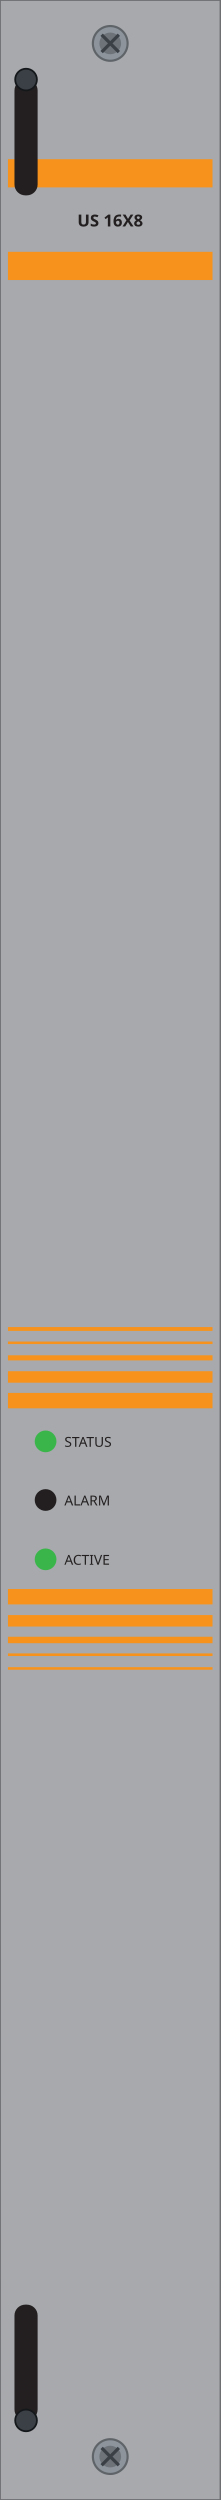
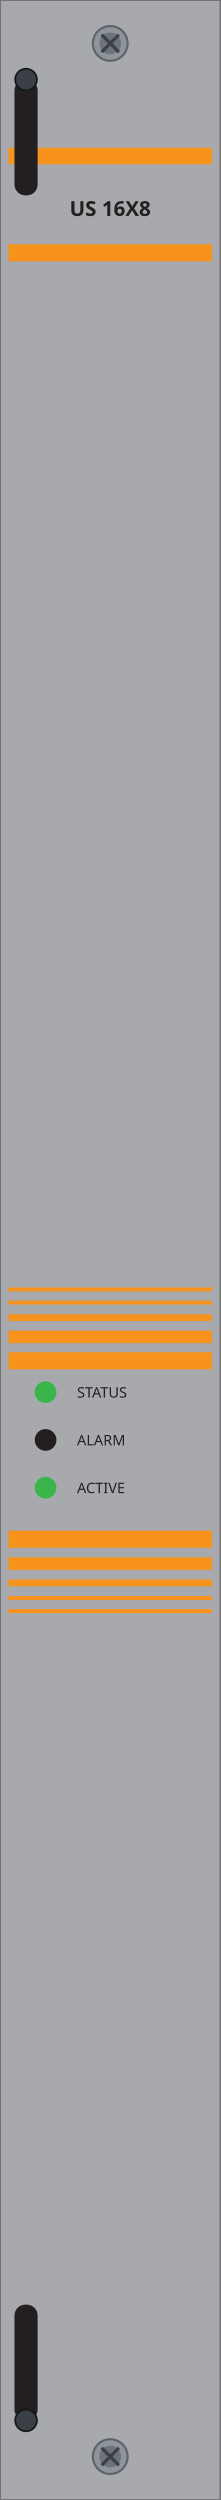
<svg xmlns="http://www.w3.org/2000/svg" width="30.47mm" height="345.5mm" viewBox="0 0 30.47 345.5">
  <rect id="plate" x="0" y="0" width="30.47" height="345.5" fill="#a7a9ac" stroke="#6d6f71" stroke-width="0.25" />
  <g id="silkscreen">
-     <rect x="1.1" y="22.0" width="28.27" height="3.9" fill="#f7931d" />
-     <rect x="1.1" y="34.8" width="28.27" height="3.9" fill="#f7931d" />
-     <text id="model" x="15.235" y="31.3" font-family="sans-serif" font-size="2.3" font-weight="bold" text-anchor="middle" fill="#231f20">US 16X8</text>
-     <rect x="1.1" y="183.4" width="28.27" height="0.53" fill="#f7931d" />
-     <rect x="1.1" y="185.4" width="28.27" height="0.35" fill="#f7931d" />
-     <rect x="1.1" y="187.3" width="28.27" height="0.71" fill="#f7931d" />
-     <rect x="1.1" y="189.5" width="28.27" height="1.59" fill="#f7931d" />
-     <rect x="1.1" y="192.5" width="28.27" height="2.13" fill="#f7931d" />
-     <rect x="1.1" y="219.6" width="28.27" height="2.13" fill="#f7931d" />
-     <rect x="1.1" y="223.2" width="28.27" height="1.59" fill="#f7931d" />
-     <rect x="1.1" y="226.2" width="28.27" height="0.89" fill="#f7931d" />
-     <rect x="1.1" y="228.5" width="28.27" height="0.36" fill="#f7931d" />
-     <rect x="1.1" y="230.4" width="28.27" height="0.36" fill="#f7931d" />
-     <text x="8.9" y="199.95" font-family="sans-serif" font-size="1.9" fill="#231f20">STATUS</text>
-     <text x="8.9" y="208.05" font-family="sans-serif" font-size="1.9" fill="#231f20">ALARM</text>
-     <text x="8.9" y="216.25" font-family="sans-serif" font-size="1.9" fill="#231f20">ACTIVE</text>
+     <rect x="1.16" y="20.42" width="28.13" height="2.28" fill="#f7931d" />
+     <rect x="1.16" y="33.76" width="28.13" height="2.36" fill="#f7931d" />
+     <text id="model" x="15.23" y="29.84" font-family="sans-serif" font-size="2.84" font-weight="bold" text-anchor="middle" fill="#231f20">US 16X8</text>
+     <rect x="1.16" y="177.93" width="28.13" height="0.55" fill="#f7931d" />
+     <rect x="1.16" y="179.74" width="28.13" height="0.55" fill="#f7931d" />
+     <rect x="1.16" y="181.62" width="28.13" height="0.94" fill="#f7931d" />
+     <rect x="1.16" y="183.9" width="28.13" height="1.73" fill="#f7931d" />
+     <rect x="1.16" y="186.88" width="28.13" height="2.36" fill="#f7931d" />
+     <rect x="1.16" y="211.54" width="28.13" height="2.36" fill="#f7931d" />
+     <rect x="1.16" y="215.23" width="28.13" height="1.73" fill="#f7931d" />
+     <rect x="1.16" y="218.29" width="28.13" height="0.94" fill="#f7931d" />
+     <rect x="1.16" y="220.57" width="28.13" height="0.55" fill="#f7931d" />
+     <rect x="1.16" y="222.38" width="28.13" height="0.55" fill="#f7931d" />
+     <text x="10.64" y="193.15" font-family="sans-serif" font-size="2.01" fill="#231f20">STATUS</text>
+     <text x="10.64" y="199.75" font-family="sans-serif" font-size="2.01" fill="#231f20">ALARM</text>
+     <text x="10.64" y="206.35" font-family="sans-serif" font-size="2.01" fill="#231f20">ACTIVE</text>
  </g>
-   <circle id="status" cx="6.3" cy="199.2" r="1.5" fill="#39b54a" />
-   <circle id="alarm" cx="6.3" cy="207.3" r="1.5" fill="#231f20" />
-   <circle id="active" cx="6.3" cy="215.5" r="1.5" fill="#39b54a" />
+   <circle id="status" cx="6.3" cy="192.4" r="1.5" fill="#39b54a" />
+   <circle id="alarm" cx="6.3" cy="199.0" r="1.5" fill="#231f20" />
+   <circle id="active" cx="6.3" cy="205.6" r="1.5" fill="#39b54a" />
  <g id="screw-t">
    <circle cx="15.235" cy="6.0" r="2.4" fill="#8d949c" stroke="#5f6469" stroke-width="0.3" />
    <circle cx="15.235" cy="6.0" r="1.5" fill="#6d7379" />
    <path d="M 14.045 4.80 L 16.425 7.20 M 14.045 7.20 L 16.425 4.80" stroke="#3a4046" stroke-width="0.45" fill="none" />
  </g>
  <g id="screw-b">
    <circle cx="15.235" cy="339.5" r="2.4" fill="#8d949c" stroke="#5f6469" stroke-width="0.3" />
    <circle cx="15.235" cy="339.5" r="1.5" fill="#6d7379" />
    <path d="M 14.045 338.30 L 16.425 340.70 M 14.045 340.70 L 16.425 338.30" stroke="#3a4046" stroke-width="0.45" fill="none" />
  </g>
  <g id="latch-t">
    <rect x="2.0" y="11.0" width="3.2" height="16.00" rx="1.5" fill="#231f20" />
    <circle cx="3.6" cy="11.0" r="1.5" fill="#3a4046" stroke="#15181b" stroke-width="0.25" />
  </g>
  <g id="latch-b">
    <rect x="2.0" y="318.5" width="3.2" height="16.00" rx="1.5" fill="#231f20" />
    <circle cx="3.6" cy="334.5" r="1.5" fill="#3a4046" stroke="#15181b" stroke-width="0.25" />
  </g>
</svg>
